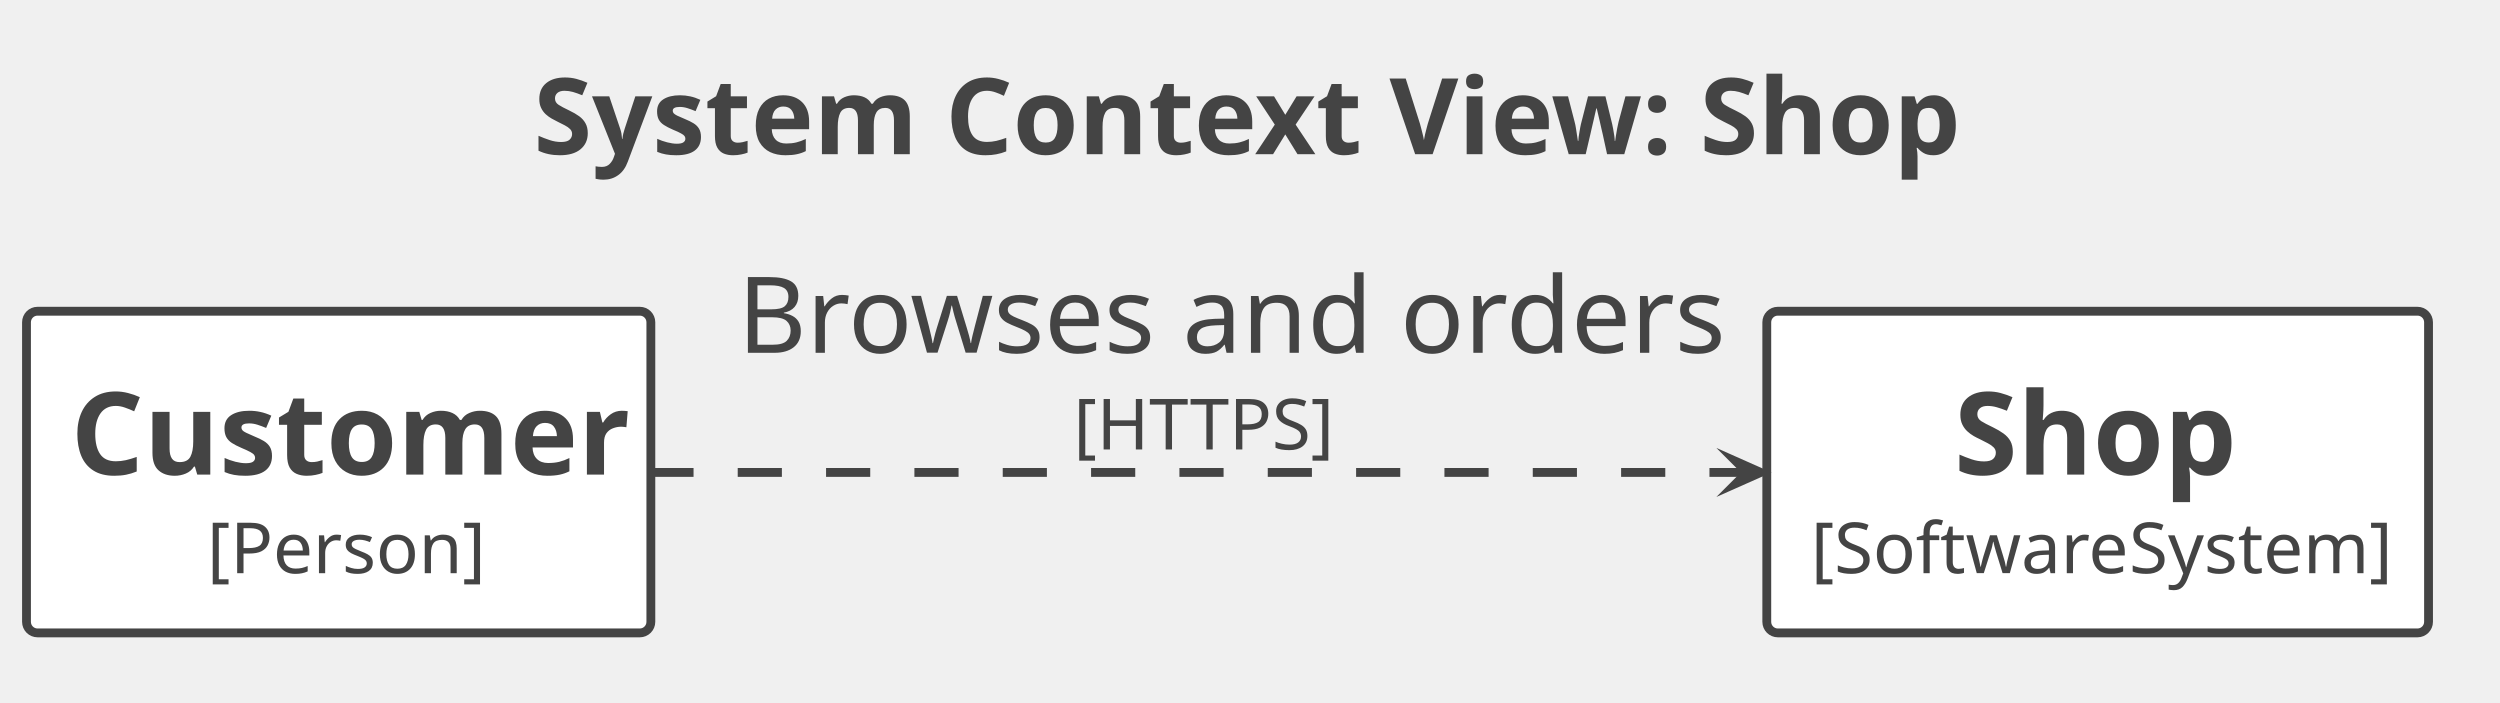
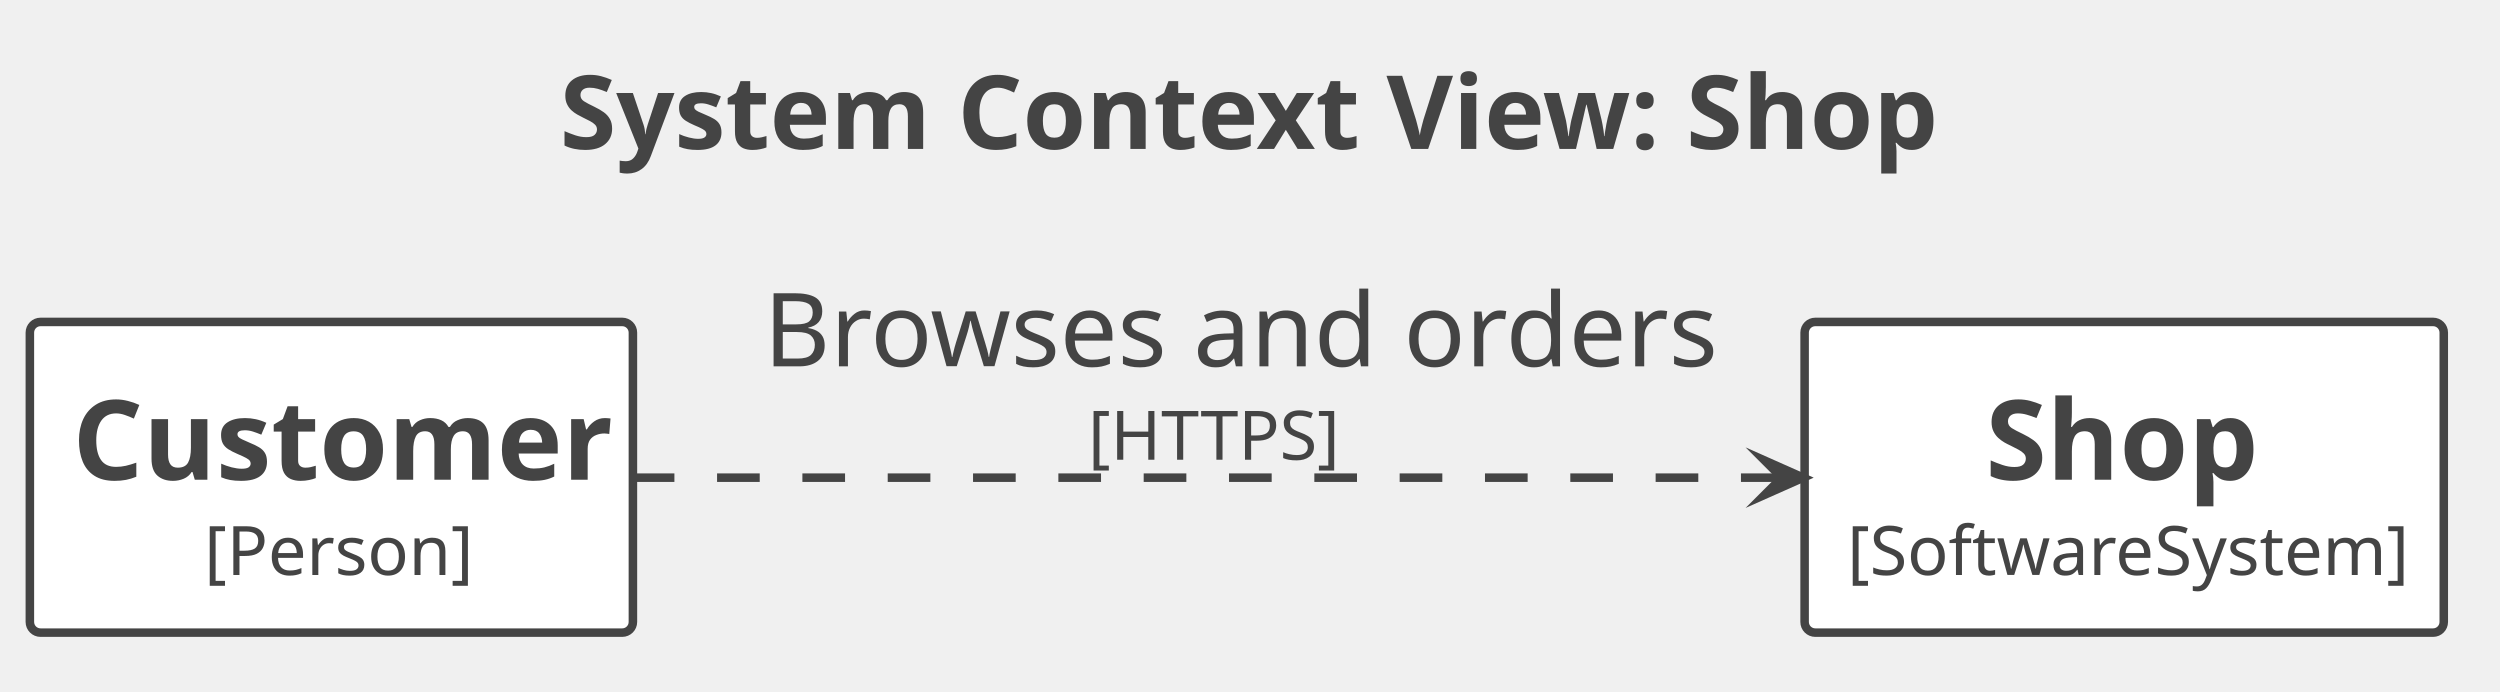
- <svg xmlns="http://www.w3.org/2000/svg" version="1.1" data-diagram-type="DESCRIPTION" style="width:566px;height:159px;background:#FFFFFF;" width="566px" height="159px" viewBox="0 0 566 159" zoomAndPan="magnify" preserveAspectRatio="none" contentStyleType="text/css">
+ <svg xmlns="http://www.w3.org/2000/svg" version="1.1" data-diagram-type="DESCRIPTION" style="width:586px;height:162px;background:#FFFFFF;" width="586px" height="162px" viewBox="0 0 586 162" zoomAndPan="magnify" preserveAspectRatio="none" contentStyleType="text/css">
  <defs />
  <g font-family="sans-serif" lengthAdjust="spacing">
    <g class="title" data-source-line="1">
-       <text x="120.805" y="34.914" fill="#444" font-size="24" textLength="317.391" font-weight="700">System Context View: Shop</text>
+       <text x="131.215" y="34.914" fill="#444" font-size="24" textLength="317.391" font-weight="700">System Context View: Shop</text>
    </g>
    <g class="entity" data-qualified-name="Customer" id="ent0001" data-source-line="36">
-       <rect x="6" y="70.461" width="141.354" height="72.828" fill="#FFF" style="stroke:#444;stroke-width:2;" rx="2.5" ry="2.5" />
-       <text x="16" y="107.451" fill="#444" font-size="26" textLength="121.354" font-weight="700">Customer</text>
-       <text x="46.884" y="129.773" fill="#444" font-size="16" textLength="59.586">[Person]</text>
+       <rect x="7" y="75.461" width="141.354" height="72.828" fill="#FFF" style="stroke:#444;stroke-width:2;" rx="2.5" ry="2.5" />
+       <text x="17" y="112.451" fill="#444" font-size="26" textLength="121.354" font-weight="700">Customer</text>
+       <text x="47.884" y="134.773" fill="#444" font-size="16" textLength="59.586">[Person]</text>
    </g>
    <g class="entity" data-qualified-name="Shop" id="ent0002" data-source-line="37">
-       <rect x="400" y="70.461" width="149.82" height="72.828" fill="#FFF" style="stroke:#444;stroke-width:2;" rx="2.5" ry="2.5" />
-       <text x="442.417" y="107.451" fill="#444" font-size="26" textLength="64.987" font-weight="700">Shop</text>
-       <text x="410" y="129.773" fill="#444" font-size="16" textLength="67.586">[Software</text>
-       <text x="477.586" y="129.773" fill="#444" font-size="16"> </text>
-       <text x="482.031" y="129.773" fill="#444" font-size="16" textLength="57.789">System]</text>
+       <rect x="423" y="75.461" width="149.82" height="72.828" fill="#FFF" style="stroke:#444;stroke-width:2;" rx="2.5" ry="2.5" />
+       <text x="465.417" y="112.451" fill="#444" font-size="26" textLength="64.987" font-weight="700">Shop</text>
+       <text x="433" y="134.773" fill="#444" font-size="16" textLength="67.586">[Software</text>
+       <text x="500.586" y="134.773" fill="#444" font-size="16"> </text>
+       <text x="505.031" y="134.773" fill="#444" font-size="16" textLength="57.789">System]</text>
    </g>
-     <g class="link" data-entity-1="ent0001" data-entity-2="ent0002" id="lnk3" data-link-type="dependency">
-       <polygon points="399.844,106.961,390.844,102.961,394.844,106.961,390.844,110.961,399.844,106.961" fill="#444" style="stroke:#444;stroke-width:1;stroke-linejoin:miter;stroke-miterlimit:10;" />
-       <path d="M147.019,106.961 C217.868,106.961 322.363,106.961 394.844,106.961" style="stroke:#444;stroke-width:2;stroke-dasharray:10,10;" fill="none" />
-       <text x="167" y="79.875" fill="#444" font-size="24" textLength="213.434">Browses and orders</text>
-       <text x="243.049" y="101.758" fill="#444" font-size="16" textLength="61.336">[HTTPS]</text>
+     <g class="link" data-entity-1="ent0001" data-entity-2="ent0002" id="lnk3" data-source-line="39" data-link-type="dependency">
+       <path d="M148.08,111.961 C223.96,111.961 339.96,111.961 417.67,111.961" style="stroke:#444;stroke-width:2;stroke-dasharray:10,10;" fill="none" id="Customer-to-Shop" />
+       <polygon points="422.67,111.961,413.67,107.961,417.67,111.961,413.67,115.961,422.67,111.961" fill="#444" style="stroke:#444;stroke-width:2;stroke-linejoin:miter;stroke-miterlimit:10;" />
+       <text x="179" y="85.875" fill="#444" font-size="24" textLength="213.434">Browses and orders</text>
+       <text x="255.049" y="107.758" fill="#444" font-size="16" textLength="61.336">[HTTPS]</text>
    </g>
  </g>
</svg>
